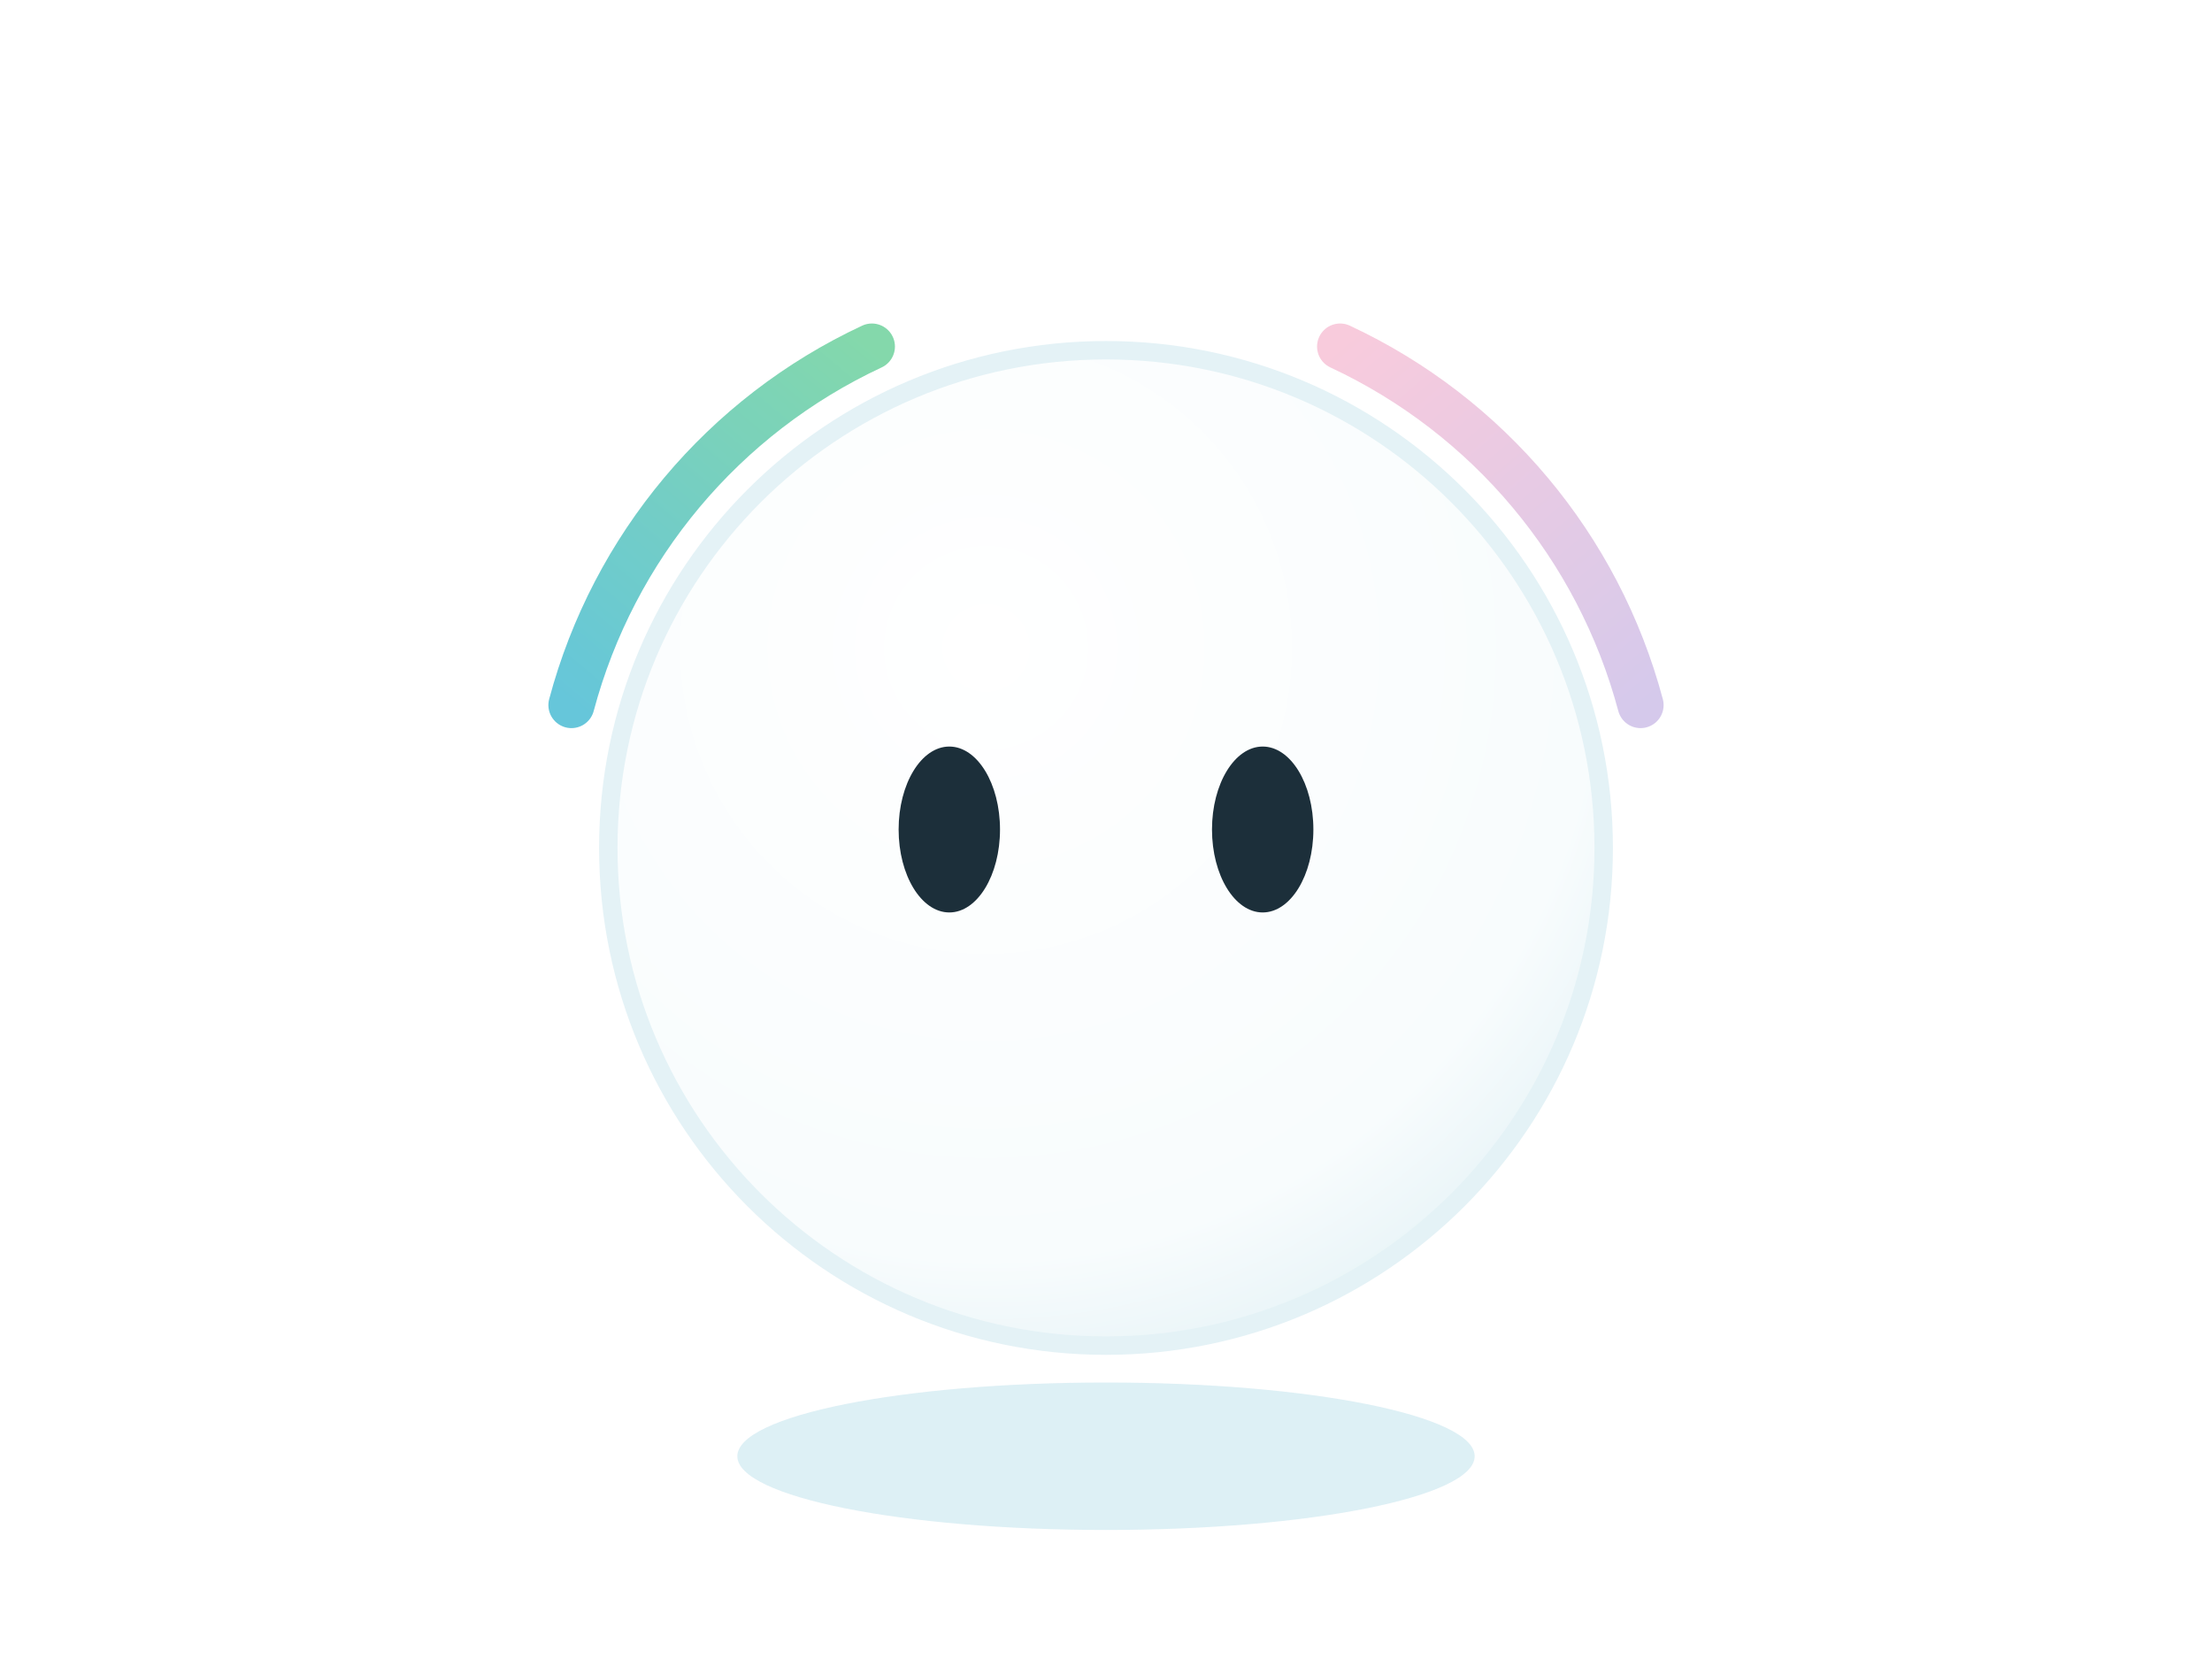
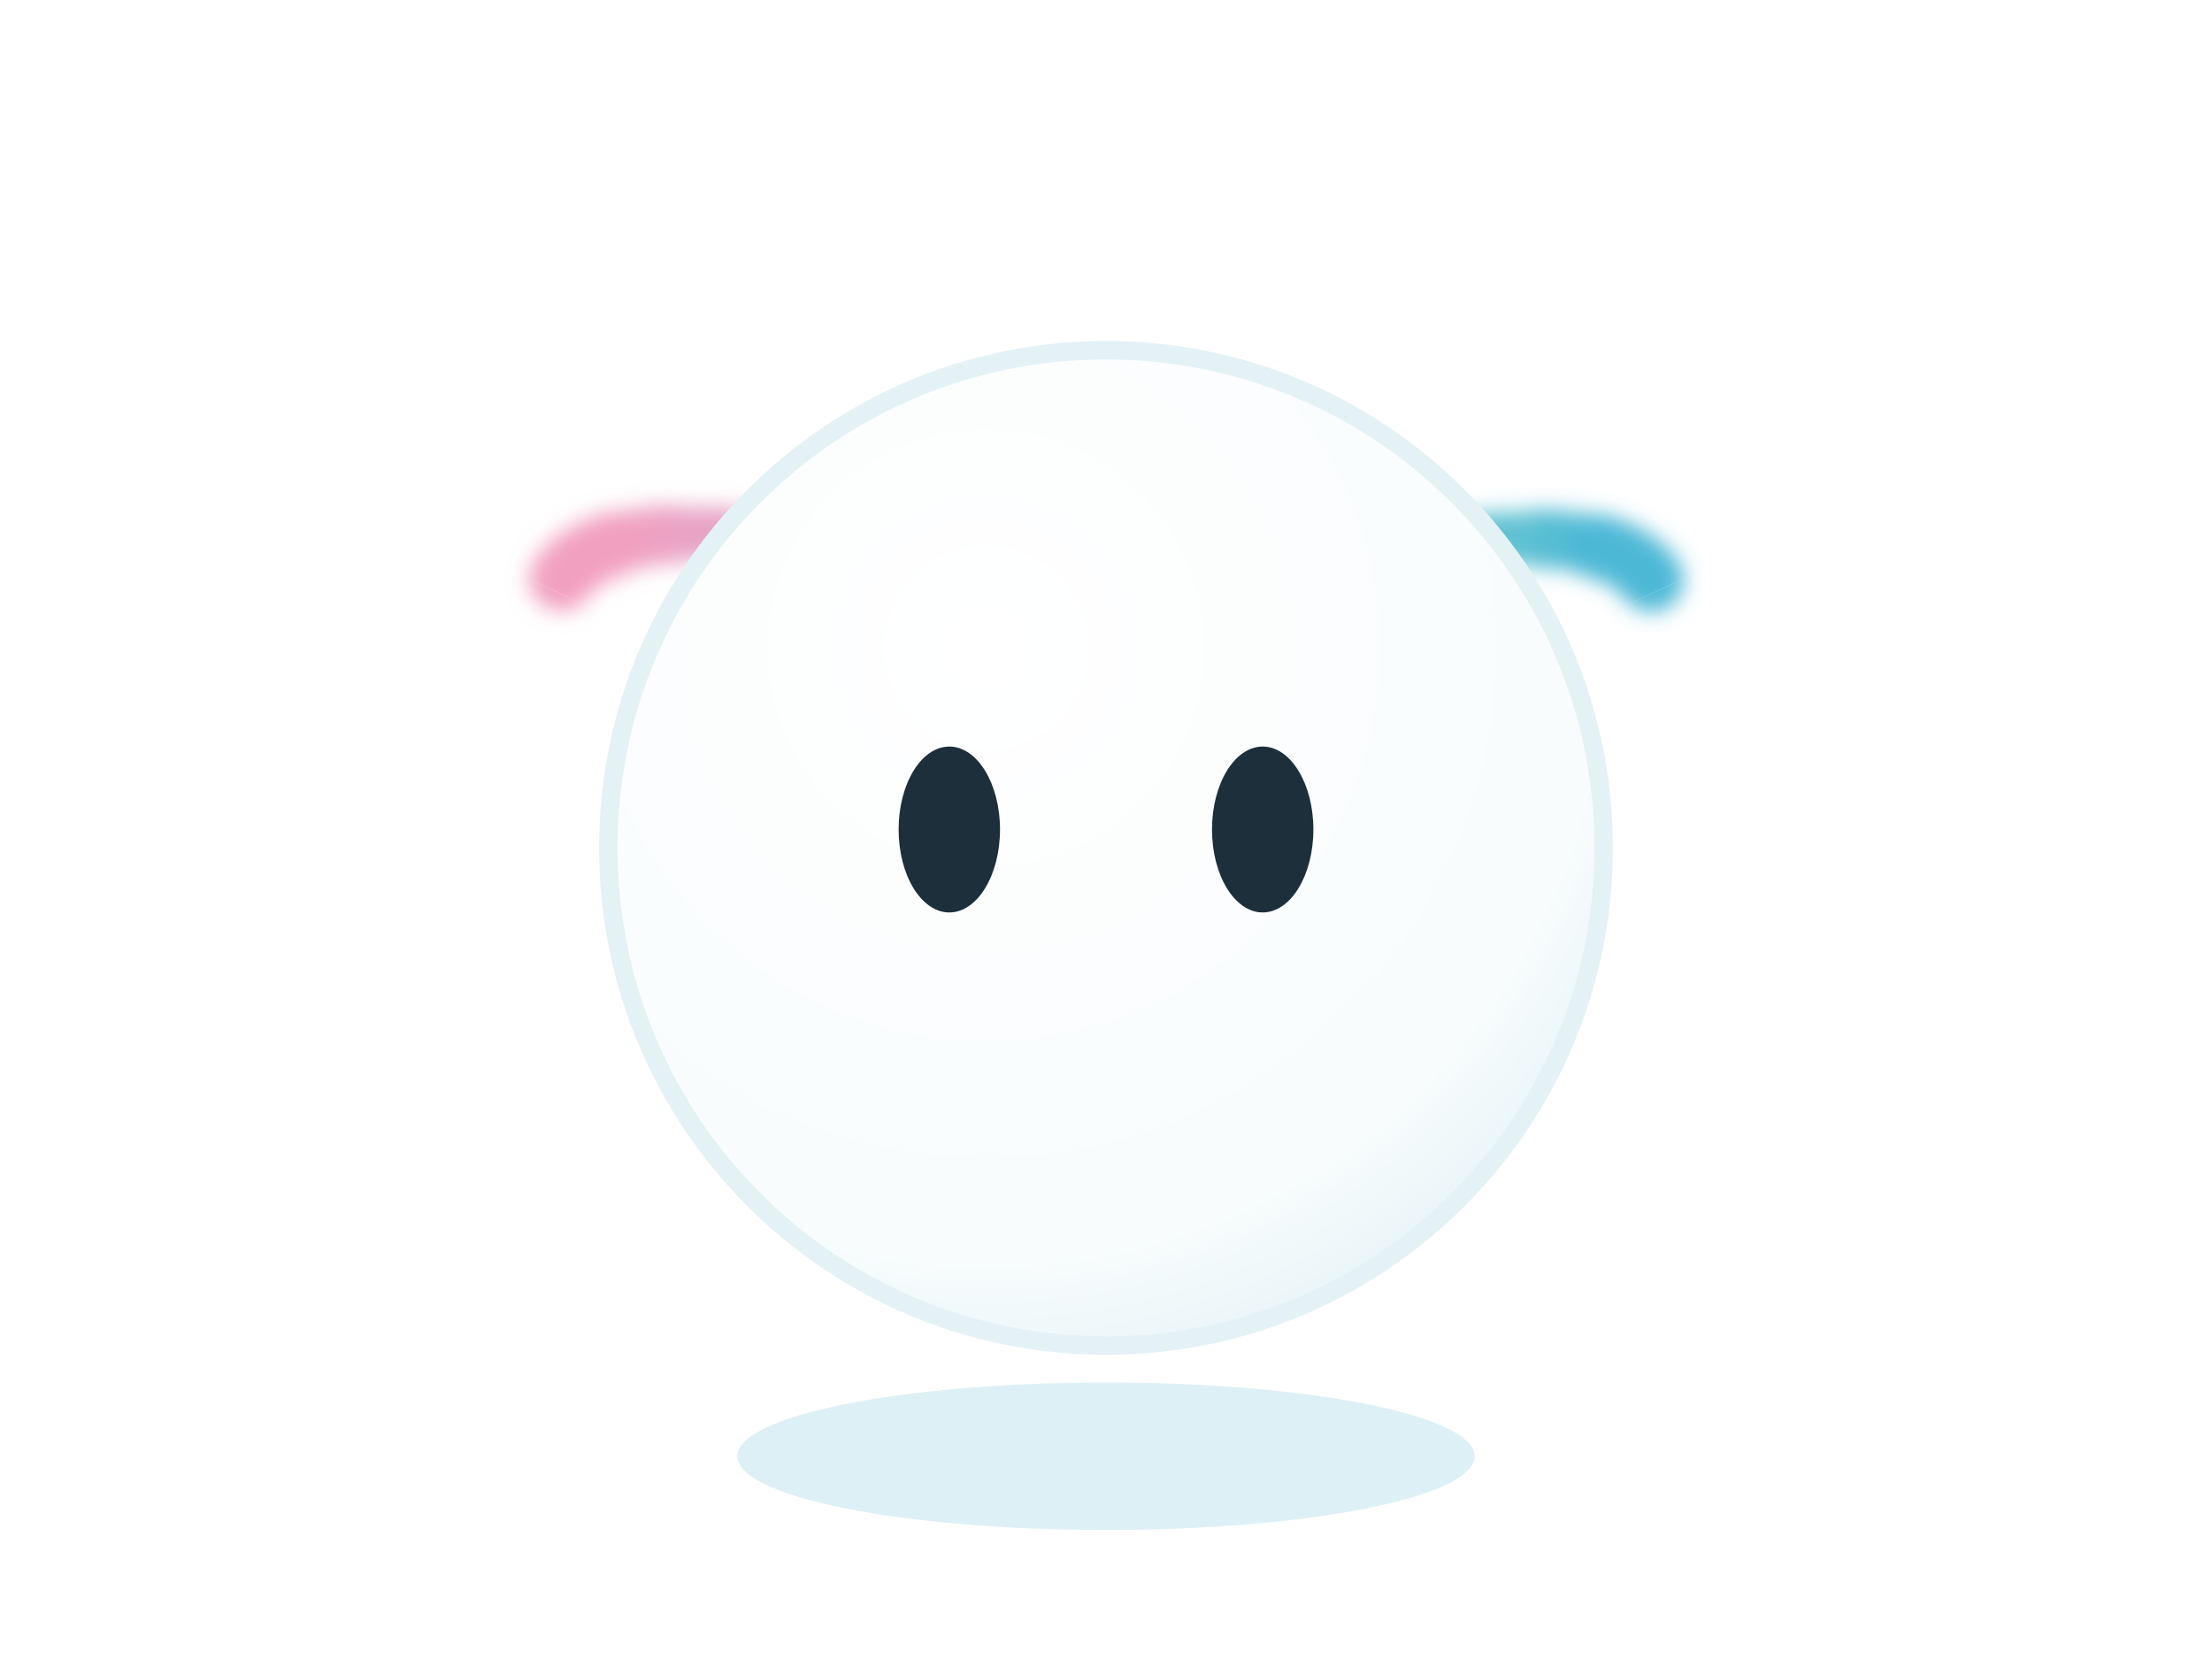
- <svg xmlns="http://www.w3.org/2000/svg" width="240" height="180" viewBox="0 0 240 180">
+ <svg xmlns="http://www.w3.org/2000/svg" xmlns:xlink="http://www.w3.org/1999/xlink" width="240" height="180" viewBox="0 0 240 180">
  <defs>
    <radialGradient id="ball" cx="0.38" cy="0.3" r="0.85">
      <stop offset="0" stop-color="#ffffff" />
      <stop offset="0.72" stop-color="#f8fcfd" />
      <stop offset="1" stop-color="#dceef3" />
    </radialGradient>
-     <linearGradient id="ribbonL" gradientUnits="userSpaceOnUse" x1="62" y1="76.5" x2="94.6" y2="37.6">
-       <stop offset="0" stop-color="#5ec3d8" />
-       <stop offset="1" stop-color="#7ed6a7" />
-     </linearGradient>
-     <linearGradient id="ribbonR" gradientUnits="userSpaceOnUse" x1="145.4" y1="37.6" x2="178" y2="76.5">
-       <stop offset="0" stop-color="#f2a0c0" />
-       <stop offset="1" stop-color="#b39ddb" />
-     </linearGradient>
+     <filter id="soft" x="-15%" y="-15%" width="130%" height="130%">
+       <feGaussianBlur stdDeviation="1.1" />
+     </filter>
+     <clipPath id="clipAF">
+       <polygon points="482.5,-77 651.5,285.5 -73.5,623.5 -242.5,261" />
+     </clipPath>
+     <clipPath id="clipAB">
+       <polygon points="482.5,-77 313.5,-439.5 -411.5,-101.5 -242.5,261" />
+     </clipPath>
+     <clipPath id="clipBF">
+       <polygon points="482.5,261 313.5,623.5 -411.5,285.5 -242.5,-77" />
+     </clipPath>
+     <clipPath id="clipBB">
+       <polygon points="482.5,261 -242.5,-77 -73.5,-439.5 651.5,-101.5" />
+     </clipPath>
+     <g id="trailA" filter="url(#soft)">
+       <path d="M 179.8 64.1 A 66 20 -25 1 1 60.2 119.9 A 66 20 -25 1 1 179.8 64.1" fill="none" stroke="#a5e4be" stroke-width="2.4" stroke-dasharray="90 200" stroke-dashoffset="90" opacity="0.16">
+         <animate attributeName="stroke-dashoffset" values="90;-200" dur="3.4s" repeatCount="indefinite" />
+         <animate attributeName="stroke" values="#a5e4be;#acea8a;#a7ecd2;#a5e4be" dur="9s" repeatCount="indefinite" />
+       </path>
+       <path d="M 179.8 64.1 A 66 20 -25 1 1 60.2 119.9 A 66 20 -25 1 1 179.8 64.1" fill="none" stroke="#9de0c1" stroke-width="2.7" stroke-dasharray="84 206" stroke-dashoffset="84" opacity="0.2">
+         <animate attributeName="stroke-dashoffset" values="84;-206" dur="3.4s" repeatCount="indefinite" />
+         <animate attributeName="stroke" values="#9de0c1;#a5e78c;#9fe8d4;#9de0c1" dur="9s" repeatCount="indefinite" />
+       </path>
+       <path d="M 179.8 64.1 A 66 20 -25 1 1 60.2 119.9 A 66 20 -25 1 1 179.8 64.1" fill="none" stroke="#95dcc3" stroke-width="3" stroke-dasharray="77 213" stroke-dashoffset="77" opacity="0.25">
+         <animate attributeName="stroke-dashoffset" values="77;-213" dur="3.4s" repeatCount="indefinite" />
+         <animate attributeName="stroke" values="#95dcc3;#9ee48e;#97e4d6;#95dcc3" dur="9s" repeatCount="indefinite" />
+       </path>
+       <path d="M 179.8 64.1 A 66 20 -25 1 1 60.2 119.9 A 66 20 -25 1 1 179.8 64.1" fill="none" stroke="#8dd8c5" stroke-width="3.3" stroke-dasharray="69 221" stroke-dashoffset="69" opacity="0.31">
+         <animate attributeName="stroke-dashoffset" values="69;-221" dur="3.4s" repeatCount="indefinite" />
+         <animate attributeName="stroke" values="#8dd8c5;#97e190;#8fe0d8;#8dd8c5" dur="9s" repeatCount="indefinite" />
+       </path>
+       <path d="M 179.8 64.1 A 66 20 -25 1 1 60.2 119.9 A 66 20 -25 1 1 179.8 64.1" fill="none" stroke="#85d4c7" stroke-width="3.7" stroke-dasharray="61 229" stroke-dashoffset="61" opacity="0.38">
+         <animate attributeName="stroke-dashoffset" values="61;-229" dur="3.4s" repeatCount="indefinite" />
+         <animate attributeName="stroke" values="#85d4c7;#90de92;#87dcda;#85d4c7" dur="9s" repeatCount="indefinite" />
+       </path>
+       <path d="M 179.8 64.1 A 66 20 -25 1 1 60.2 119.9 A 66 20 -25 1 1 179.8 64.1" fill="none" stroke="#7dd0c9" stroke-width="4.1" stroke-dasharray="53 237" stroke-dashoffset="53" opacity="0.45">
+         <animate attributeName="stroke-dashoffset" values="53;-237" dur="3.4s" repeatCount="indefinite" />
+         <animate attributeName="stroke" values="#7dd0c9;#89db94;#7fd8dc;#7dd0c9" dur="9s" repeatCount="indefinite" />
+       </path>
+       <path d="M 179.8 64.1 A 66 20 -25 1 1 60.2 119.9 A 66 20 -25 1 1 179.8 64.1" fill="none" stroke="#75cccb" stroke-width="4.5" stroke-dasharray="45 245" stroke-dashoffset="45" opacity="0.53">
+         <animate attributeName="stroke-dashoffset" values="45;-245" dur="3.4s" repeatCount="indefinite" />
+         <animate attributeName="stroke" values="#75cccb;#82d896;#77d4de;#75cccb" dur="9s" repeatCount="indefinite" />
+       </path>
+       <path d="M 179.8 64.1 A 66 20 -25 1 1 60.2 119.9 A 66 20 -25 1 1 179.8 64.1" fill="none" stroke="#6dc8ce" stroke-width="4.9" stroke-dasharray="37 253" stroke-dashoffset="37" opacity="0.62">
+         <animate attributeName="stroke-dashoffset" values="37;-253" dur="3.4s" repeatCount="indefinite" />
+         <animate attributeName="stroke" values="#6dc8ce;#7bd598;#6fd0e0;#6dc8ce" dur="9s" repeatCount="indefinite" />
+       </path>
+       <path d="M 179.8 64.1 A 66 20 -25 1 1 60.2 119.9 A 66 20 -25 1 1 179.8 64.1" fill="none" stroke="#65c4d0" stroke-width="5.4" stroke-dasharray="29 261" stroke-dashoffset="29" opacity="0.71">
+         <animate attributeName="stroke-dashoffset" values="29;-261" dur="3.4s" repeatCount="indefinite" />
+         <animate attributeName="stroke" values="#65c4d0;#74d29a;#67cce2;#65c4d0" dur="9s" repeatCount="indefinite" />
+       </path>
+       <path d="M 179.8 64.1 A 66 20 -25 1 1 60.2 119.9 A 66 20 -25 1 1 179.8 64.1" fill="none" stroke="#5dc0d2" stroke-width="5.9" stroke-dasharray="21 269" stroke-dashoffset="21" opacity="0.8">
+         <animate attributeName="stroke-dashoffset" values="21;-269" dur="3.4s" repeatCount="indefinite" />
+         <animate attributeName="stroke" values="#5dc0d2;#6dcf9c;#5fc8e4;#5dc0d2" dur="9s" repeatCount="indefinite" />
+       </path>
+       <path d="M 179.8 64.1 A 66 20 -25 1 1 60.2 119.9 A 66 20 -25 1 1 179.8 64.1" fill="none" stroke="#55bcd4" stroke-width="6.4" stroke-dasharray="14 276" stroke-dashoffset="14" opacity="0.9">
+         <animate attributeName="stroke-dashoffset" values="14;-276" dur="3.4s" repeatCount="indefinite" />
+         <animate attributeName="stroke" values="#55bcd4;#66cc9e;#57c4e6;#55bcd4" dur="9s" repeatCount="indefinite" />
+       </path>
+       <path d="M 179.8 64.1 A 66 20 -25 1 1 60.2 119.9 A 66 20 -25 1 1 179.8 64.1" fill="none" stroke="#4db8d6" stroke-width="7" stroke-linecap="round" stroke-dasharray="7 283" stroke-dashoffset="7" opacity="1">
+         <animate attributeName="stroke-dashoffset" values="7;-283" dur="3.4s" repeatCount="indefinite" />
+         <animate attributeName="stroke" values="#4db8d6;#5fc9a0;#4fc0e8;#4db8d6" dur="9s" repeatCount="indefinite" />
+       </path>
+     </g>
+     <g id="trailB" filter="url(#soft)">
+       <path d="M 60.2 64.1 A 66 21 25 1 0 179.8 119.9 A 66 21 25 1 0 60.2 64.1" fill="none" stroke="#bbb6d6" stroke-width="2.4" stroke-dasharray="90 202" stroke-dashoffset="90" opacity="0.16">
+         <animate attributeName="stroke-dashoffset" values="90;-202" dur="3.4s" begin="-1.7s" repeatCount="indefinite" />
+         <animate attributeName="stroke" values="#bbb6d6;#c1c6c4;#b0b6c4;#bbb6d6" dur="9s" begin="-4.5s" repeatCount="indefinite" />
+       </path>
+       <path d="M 60.2 64.1 A 66 21 25 1 0 179.8 119.9 A 66 21 25 1 0 60.2 64.1" fill="none" stroke="#c0b4d4" stroke-width="2.7" stroke-dasharray="84 208" stroke-dashoffset="84" opacity="0.2">
+         <animate attributeName="stroke-dashoffset" values="84;-208" dur="3.4s" begin="-1.7s" repeatCount="indefinite" />
+         <animate attributeName="stroke" values="#c0b4d4;#c6c4c0;#b4b4c8;#c0b4d4" dur="9s" begin="-4.5s" repeatCount="indefinite" />
+       </path>
+       <path d="M 60.2 64.1 A 66 21 25 1 0 179.8 119.9 A 66 21 25 1 0 60.2 64.1" fill="none" stroke="#c5b2d2" stroke-width="3" stroke-dasharray="77 215" stroke-dashoffset="77" opacity="0.25">
+         <animate attributeName="stroke-dashoffset" values="77;-215" dur="3.4s" begin="-1.7s" repeatCount="indefinite" />
+         <animate attributeName="stroke" values="#c5b2d2;#cbc2bc;#b8b2cc;#c5b2d2" dur="9s" begin="-4.5s" repeatCount="indefinite" />
+       </path>
+       <path d="M 60.2 64.1 A 66 21 25 1 0 179.8 119.9 A 66 21 25 1 0 60.2 64.1" fill="none" stroke="#cab0d0" stroke-width="3.3" stroke-dasharray="69 223" stroke-dashoffset="69" opacity="0.31">
+         <animate attributeName="stroke-dashoffset" values="69;-223" dur="3.4s" begin="-1.7s" repeatCount="indefinite" />
+         <animate attributeName="stroke" values="#cab0d0;#d0c0b8;#bcb0d0;#cab0d0" dur="9s" begin="-4.5s" repeatCount="indefinite" />
+       </path>
+       <path d="M 60.2 64.1 A 66 21 25 1 0 179.8 119.9 A 66 21 25 1 0 60.2 64.1" fill="none" stroke="#cfaece" stroke-width="3.7" stroke-dasharray="61 231" stroke-dashoffset="61" opacity="0.38">
+         <animate attributeName="stroke-dashoffset" values="61;-231" dur="3.4s" begin="-1.7s" repeatCount="indefinite" />
+         <animate attributeName="stroke" values="#cfaece;#d5beb4;#c0aed4;#cfaece" dur="9s" begin="-4.5s" repeatCount="indefinite" />
+       </path>
+       <path d="M 60.2 64.1 A 66 21 25 1 0 179.8 119.9 A 66 21 25 1 0 60.2 64.1" fill="none" stroke="#d4accc" stroke-width="4.1" stroke-dasharray="53 239" stroke-dashoffset="53" opacity="0.45">
+         <animate attributeName="stroke-dashoffset" values="53;-239" dur="3.4s" begin="-1.7s" repeatCount="indefinite" />
+         <animate attributeName="stroke" values="#d4accc;#dabcb0;#c4acd8;#d4accc" dur="9s" begin="-4.5s" repeatCount="indefinite" />
+       </path>
+       <path d="M 60.2 64.1 A 66 21 25 1 0 179.8 119.9 A 66 21 25 1 0 60.2 64.1" fill="none" stroke="#d9aaca" stroke-width="4.5" stroke-dasharray="45 247" stroke-dashoffset="45" opacity="0.53">
+         <animate attributeName="stroke-dashoffset" values="45;-247" dur="3.4s" begin="-1.7s" repeatCount="indefinite" />
+         <animate attributeName="stroke" values="#d9aaca;#dfbaac;#c8aadc;#d9aaca" dur="9s" begin="-4.5s" repeatCount="indefinite" />
+       </path>
+       <path d="M 60.2 64.1 A 66 21 25 1 0 179.8 119.9 A 66 21 25 1 0 60.2 64.1" fill="none" stroke="#dea8c8" stroke-width="4.9" stroke-dasharray="37 255" stroke-dashoffset="37" opacity="0.62">
+         <animate attributeName="stroke-dashoffset" values="37;-255" dur="3.4s" begin="-1.7s" repeatCount="indefinite" />
+         <animate attributeName="stroke" values="#dea8c8;#e4b8a8;#cca8e0;#dea8c8" dur="9s" begin="-4.5s" repeatCount="indefinite" />
+       </path>
+       <path d="M 60.2 64.1 A 66 21 25 1 0 179.8 119.9 A 66 21 25 1 0 60.2 64.1" fill="none" stroke="#e3a6c6" stroke-width="5.4" stroke-dasharray="29 263" stroke-dashoffset="29" opacity="0.71">
+         <animate attributeName="stroke-dashoffset" values="29;-263" dur="3.4s" begin="-1.7s" repeatCount="indefinite" />
+         <animate attributeName="stroke" values="#e3a6c6;#e9b6a4;#d0a6e4;#e3a6c6" dur="9s" begin="-4.5s" repeatCount="indefinite" />
+       </path>
+       <path d="M 60.2 64.1 A 66 21 25 1 0 179.8 119.9 A 66 21 25 1 0 60.2 64.1" fill="none" stroke="#e8a4c4" stroke-width="5.9" stroke-dasharray="21 271" stroke-dashoffset="21" opacity="0.8">
+         <animate attributeName="stroke-dashoffset" values="21;-271" dur="3.4s" begin="-1.7s" repeatCount="indefinite" />
+         <animate attributeName="stroke" values="#e8a4c4;#eeb4a0;#d4a4e8;#e8a4c4" dur="9s" begin="-4.5s" repeatCount="indefinite" />
+       </path>
+       <path d="M 60.2 64.1 A 66 21 25 1 0 179.8 119.9 A 66 21 25 1 0 60.2 64.1" fill="none" stroke="#eda2c2" stroke-width="6.4" stroke-dasharray="14 278" stroke-dashoffset="14" opacity="0.9">
+         <animate attributeName="stroke-dashoffset" values="14;-278" dur="3.4s" begin="-1.7s" repeatCount="indefinite" />
+         <animate attributeName="stroke" values="#eda2c2;#f3b29c;#d8a2ec;#eda2c2" dur="9s" begin="-4.5s" repeatCount="indefinite" />
+       </path>
+       <path d="M 60.2 64.1 A 66 21 25 1 0 179.8 119.9 A 66 21 25 1 0 60.2 64.1" fill="none" stroke="#f2a0c0" stroke-width="7" stroke-linecap="round" stroke-dasharray="7 285" stroke-dashoffset="7" opacity="1">
+         <animate attributeName="stroke-dashoffset" values="7;-285" dur="3.4s" begin="-1.7s" repeatCount="indefinite" />
+         <animate attributeName="stroke" values="#f2a0c0;#f8b098;#dca0f0;#f2a0c0" dur="9s" begin="-4.5s" repeatCount="indefinite" />
+       </path>
+     </g>
  </defs>
  <g fill="#7cc6d8">
    <circle cx="52" cy="150" r="4" opacity="0">
      <animate attributeName="cy" values="150;24" dur="7s" repeatCount="indefinite" />
      <animate attributeName="opacity" values="0;0.3;0" dur="7s" repeatCount="indefinite" />
    </circle>
    <circle cx="188" cy="150" r="3" opacity="0">
      <animate attributeName="cy" values="150;30" dur="9s" begin="2.2s" repeatCount="indefinite" />
      <animate attributeName="opacity" values="0;0.26;0" dur="9s" begin="2.2s" repeatCount="indefinite" />
    </circle>
    <circle cx="160" cy="150" r="2.5" opacity="0">
      <animate attributeName="cy" values="150;40" dur="8s" begin="4.4s" repeatCount="indefinite" />
      <animate attributeName="opacity" values="0;0.22;0" dur="8s" begin="4.4s" repeatCount="indefinite" />
    </circle>
  </g>
  <ellipse cx="120" cy="158" rx="40" ry="8" fill="#8ecbdd" opacity="0.3">
    <animate attributeName="rx" values="40;33;40" dur="3.6s" repeatCount="indefinite" calcMode="spline" keySplines="0.42 0 0.58 1;0.42 0 0.58 1" />
    <animate attributeName="opacity" values="0.3;0.18;0.3" dur="3.6s" repeatCount="indefinite" calcMode="spline" keySplines="0.42 0 0.58 1;0.42 0 0.58 1" />
  </ellipse>
  <g>
    <animateTransform attributeName="transform" type="translate" values="0 0;0 -8;0 0" dur="3.6s" repeatCount="indefinite" calcMode="spline" keySplines="0.42 0 0.58 1;0.42 0 0.58 1" />
+     <use xlink:href="#trailA" href="#trailA" clip-path="url(#clipAB)" />
+     <use xlink:href="#trailB" href="#trailB" clip-path="url(#clipBB)" />
    <circle cx="120" cy="92" r="54" fill="url(#ball)" stroke="#e4f2f6" stroke-width="2" />
-     <path d="M 62 76.5 A 60 60 0 0 1 94.6 37.6" fill="none" stroke="url(#ribbonL)" stroke-width="5" stroke-linecap="round" opacity="0.95">
-       <animate attributeName="opacity" values="0.95;0.55;0.95" dur="4.2s" repeatCount="indefinite" />
-     </path>
-     <path d="M 145.4 37.6 A 60 60 0 0 1 178 76.5" fill="none" stroke="url(#ribbonR)" stroke-width="5" stroke-linecap="round" opacity="0.55">
-       <animate attributeName="opacity" values="0.55;0.95;0.55" dur="4.2s" repeatCount="indefinite" />
-     </path>
    <g fill="#1c2f3a">
      <ellipse cx="103" cy="90" rx="5.5" ry="9">
        <animate attributeName="ry" values="9;9;1;9;9" keyTimes="0;0.44;0.48;0.52;1" dur="5s" repeatCount="indefinite" />
      </ellipse>
      <ellipse cx="137" cy="90" rx="5.5" ry="9">
        <animate attributeName="ry" values="9;9;1;9;9" keyTimes="0;0.44;0.48;0.52;1" dur="5s" repeatCount="indefinite" />
      </ellipse>
    </g>
+     <use xlink:href="#trailA" href="#trailA" clip-path="url(#clipAF)" />
+     <use xlink:href="#trailB" href="#trailB" clip-path="url(#clipBF)" />
  </g>
</svg>
